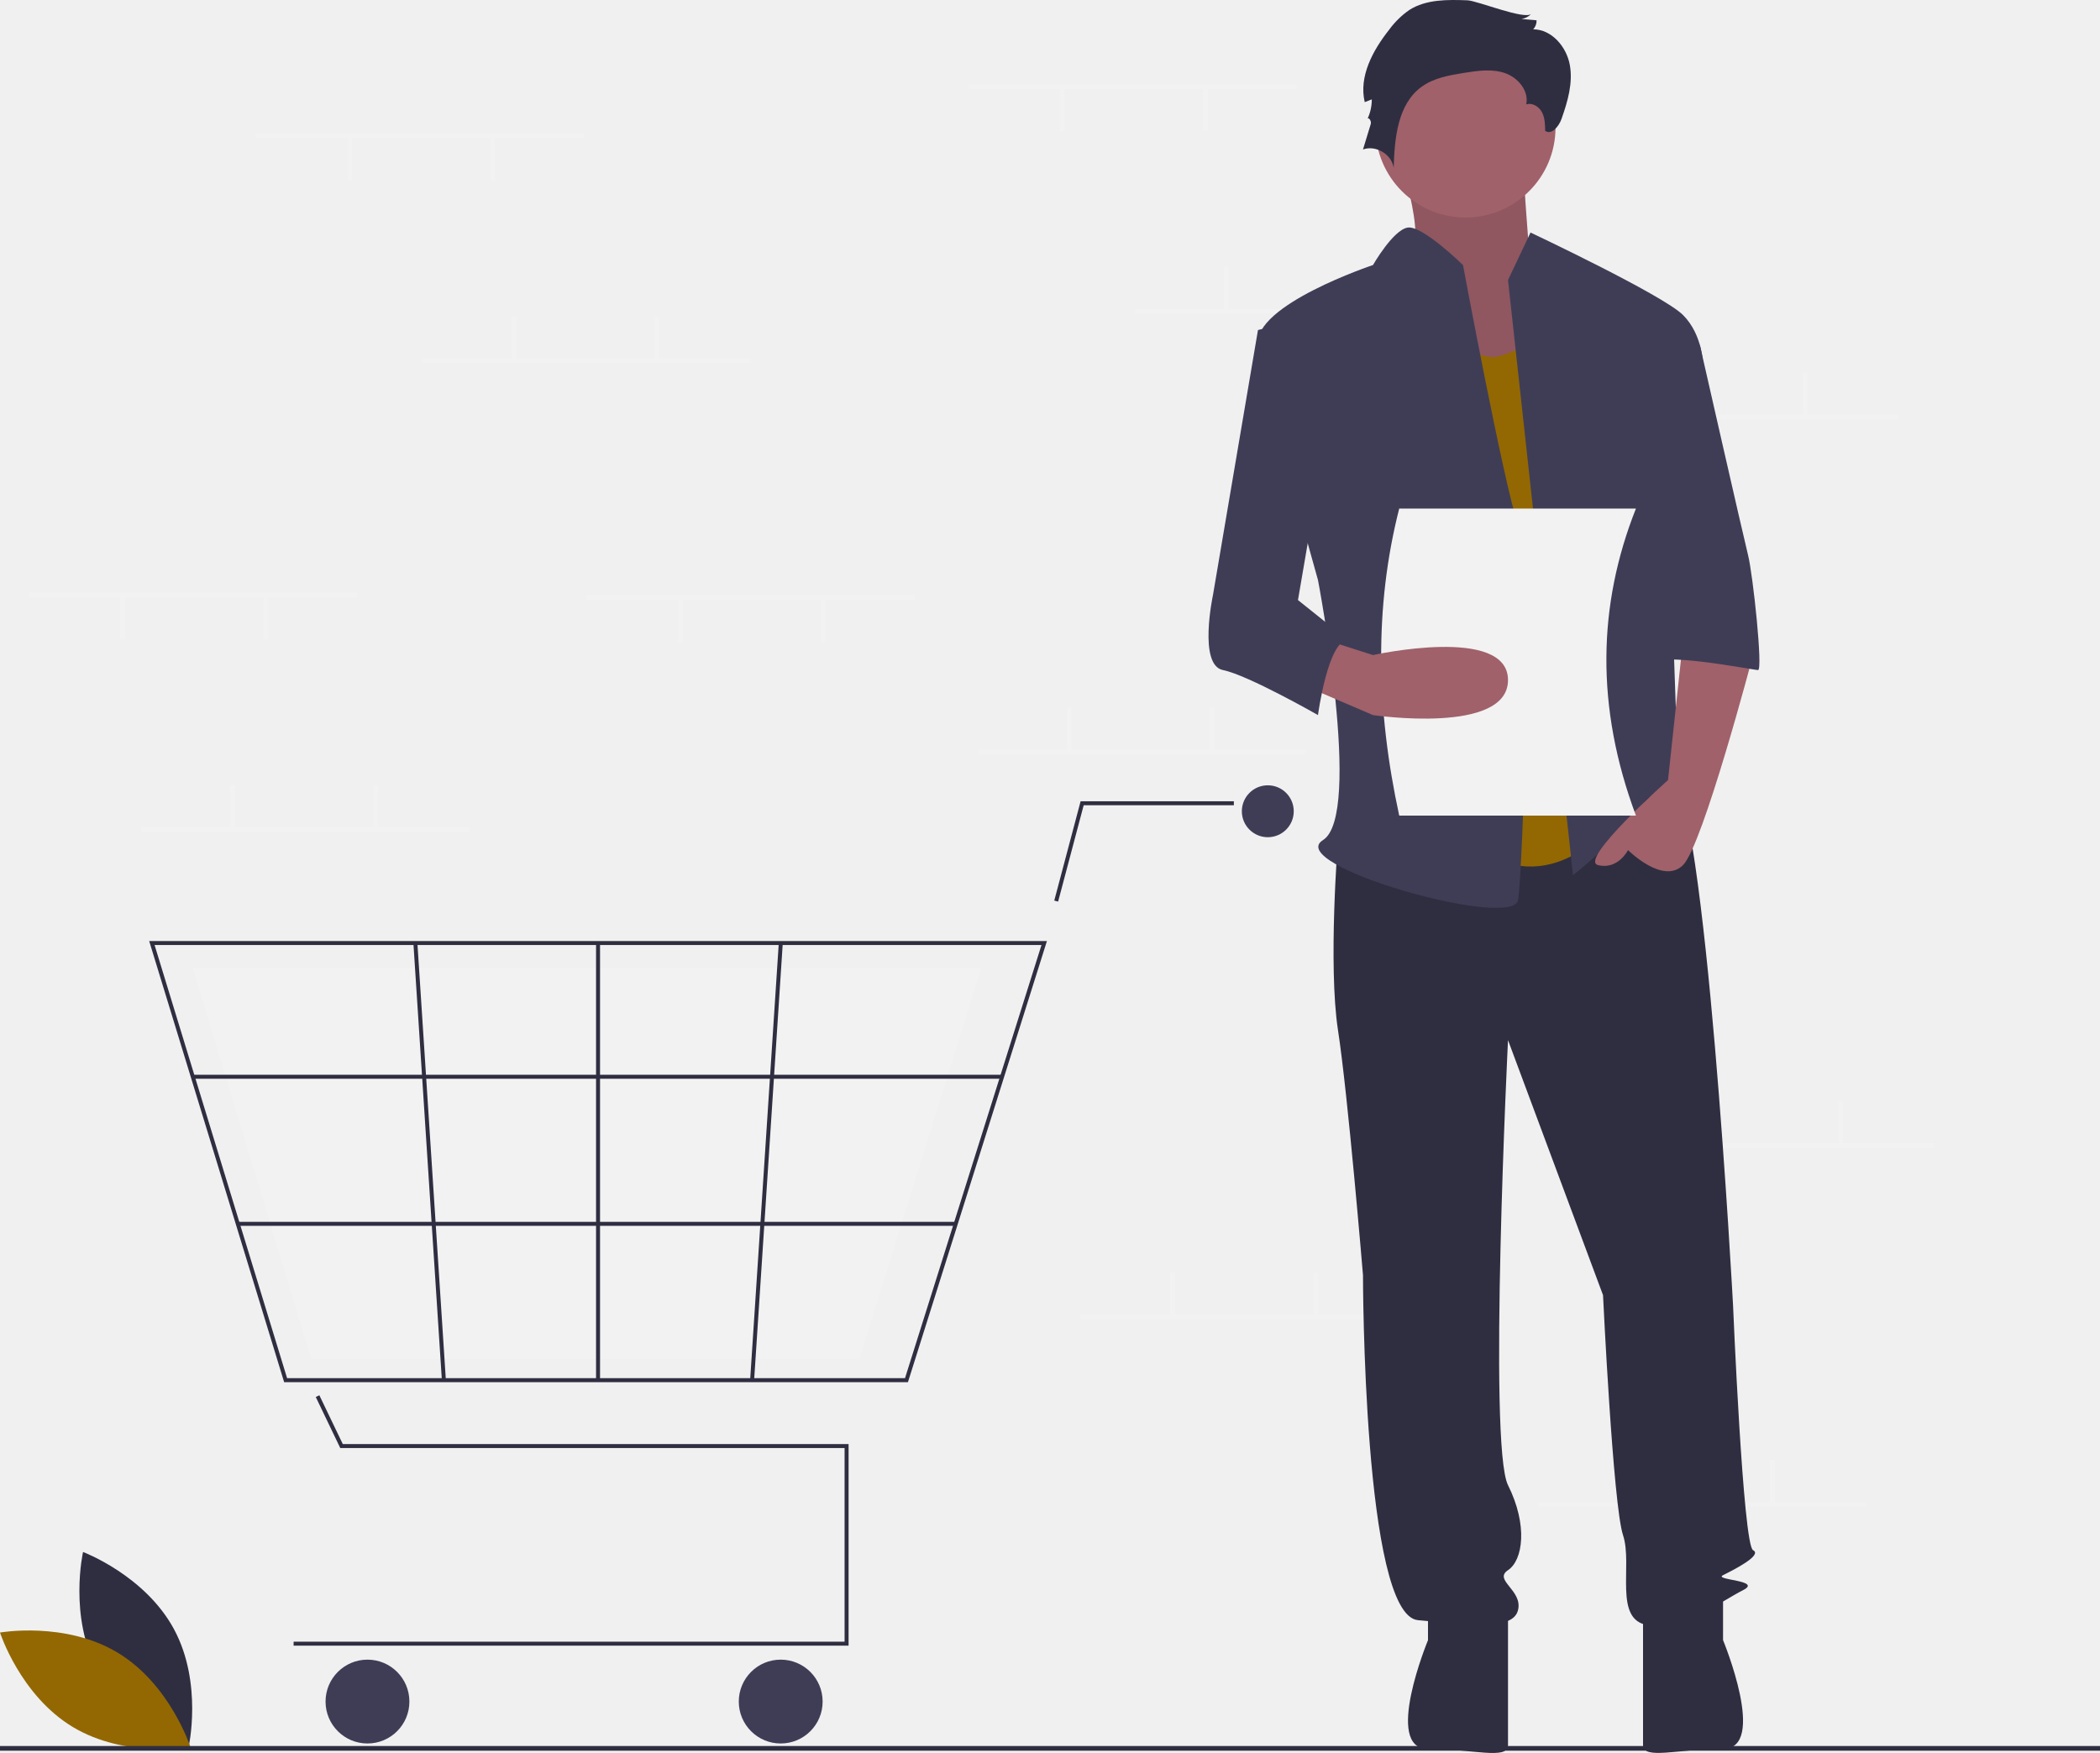
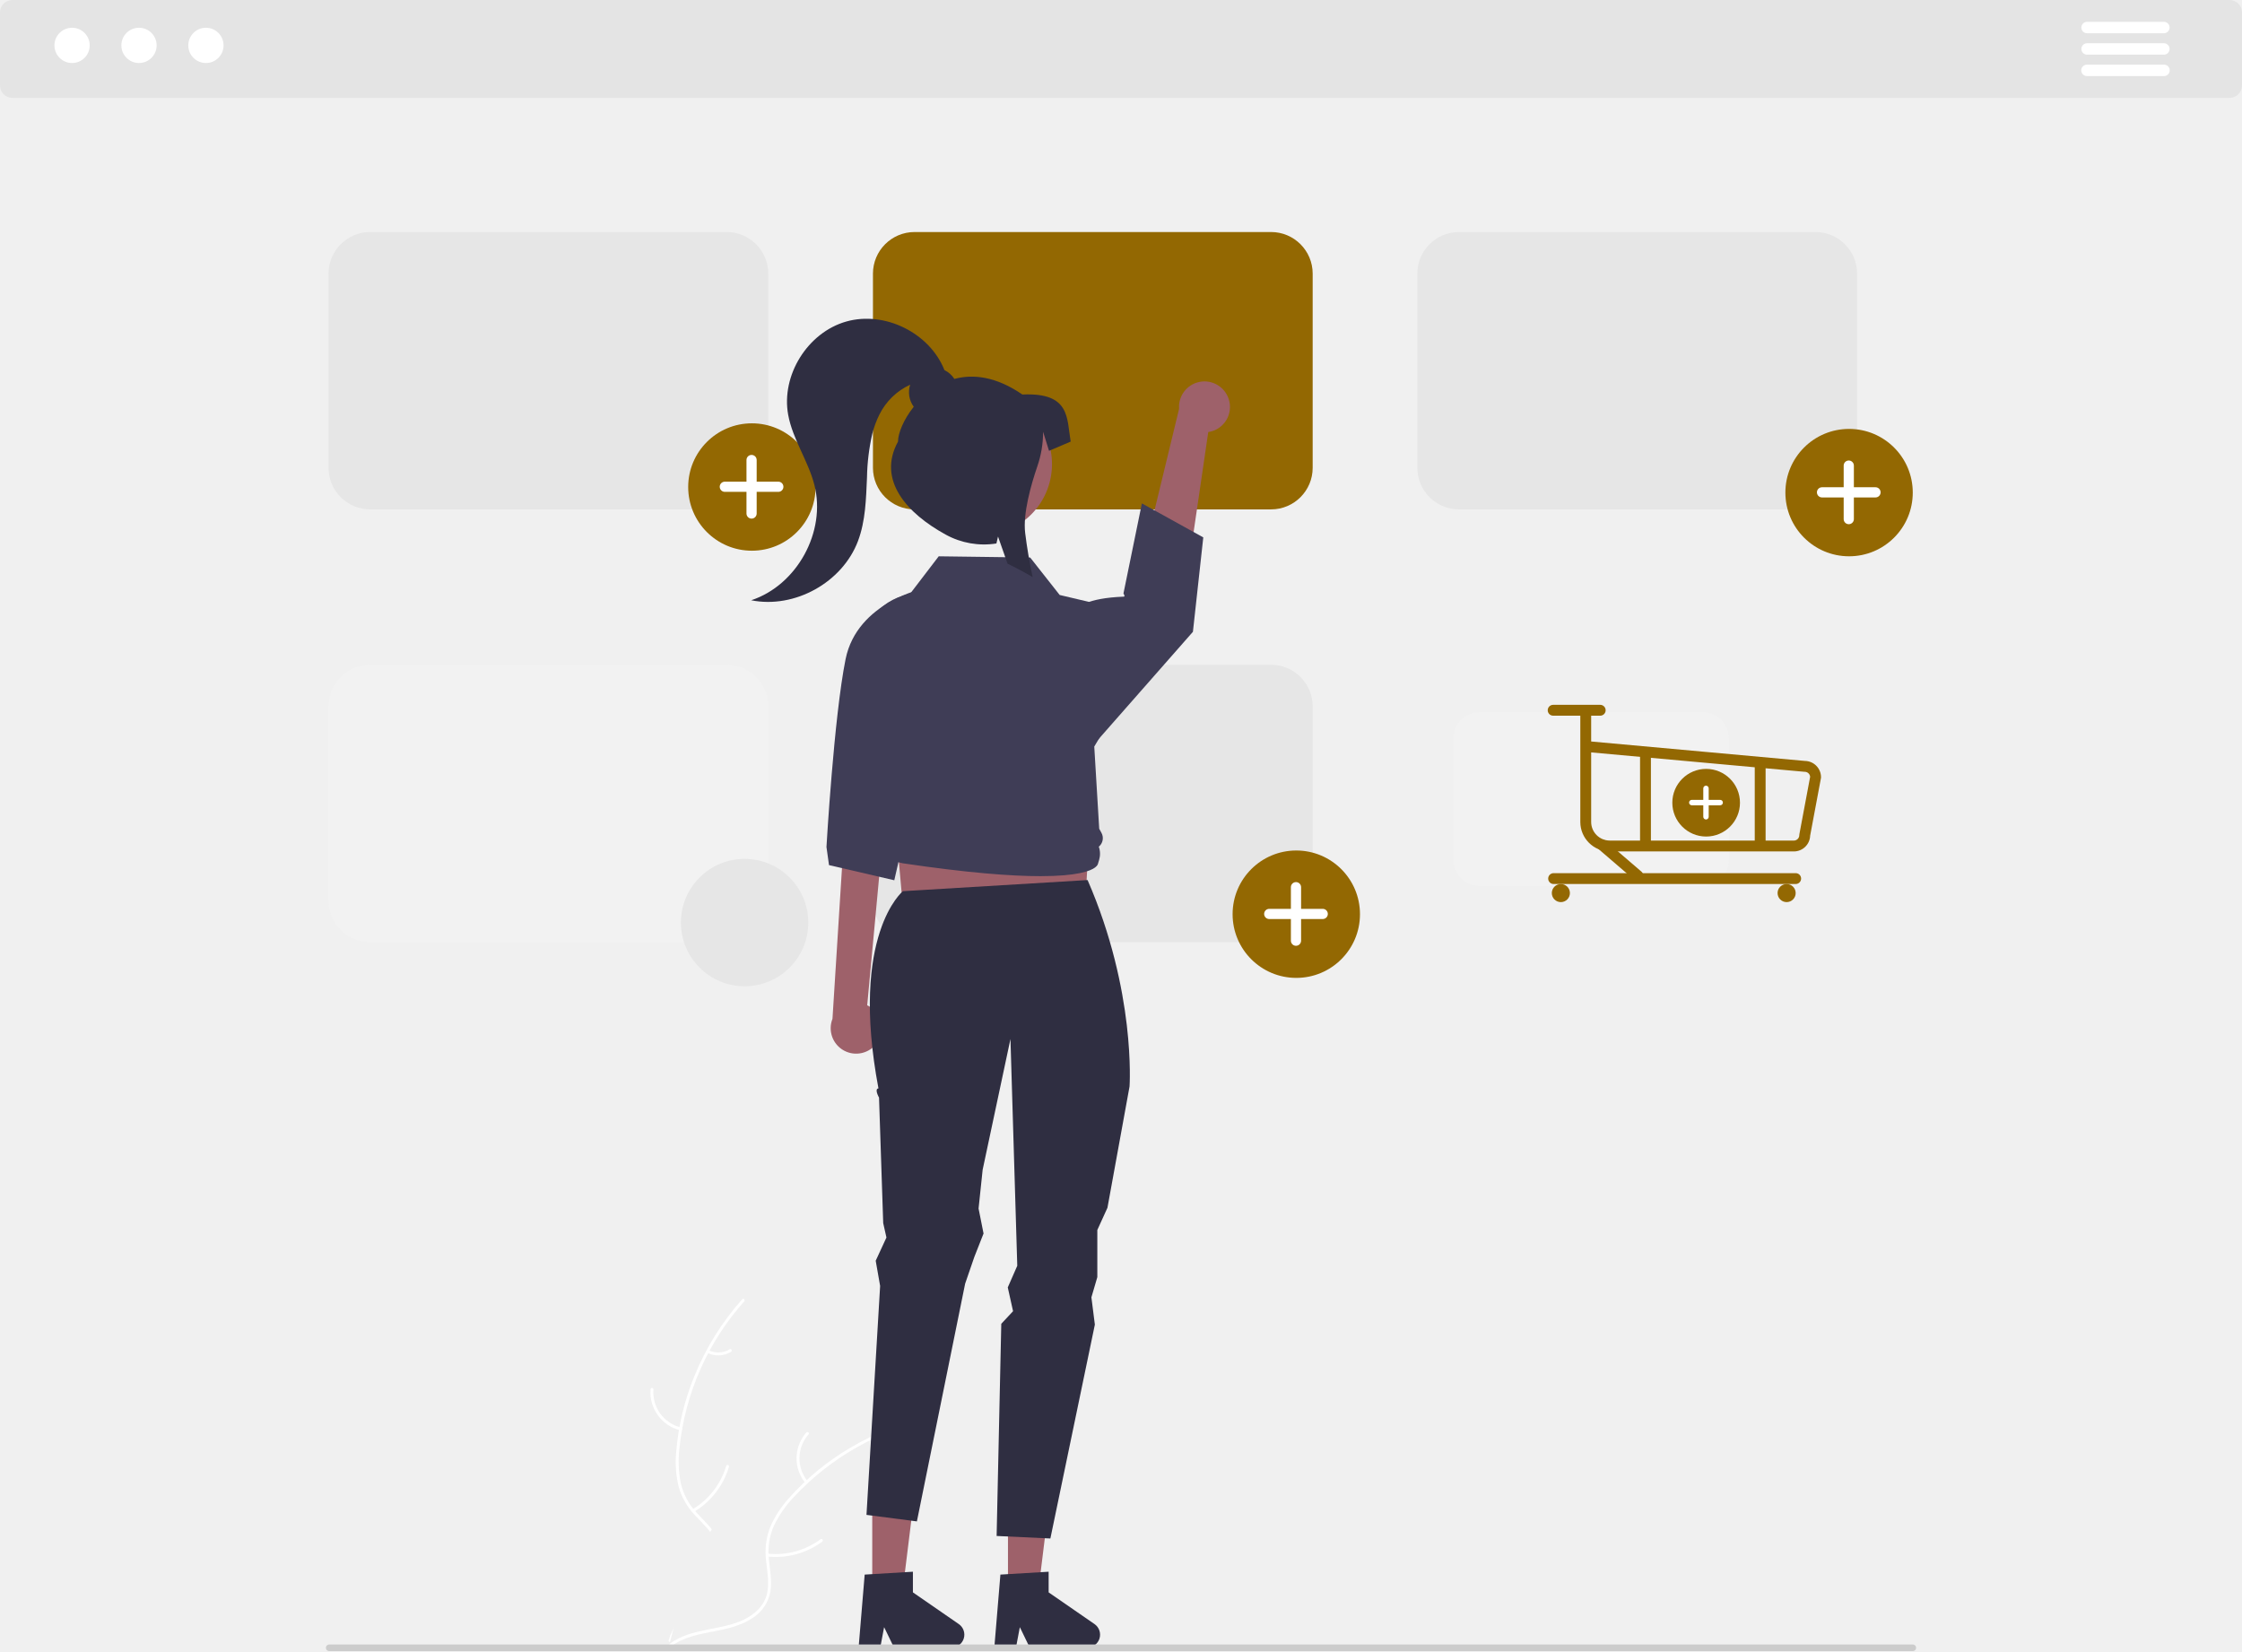
- <svg xmlns="http://www.w3.org/2000/svg" width="896" height="747.971" viewBox="0 0 896 747.971" role="img" artist="Katerina Limpitsouni" source="https://undraw.co/">
-   <path d="M193.634,788.752c12.428,23.049,38.806,32.944,38.806,32.944s6.227-27.475-6.201-50.524-38.806-32.944-38.806-32.944S181.206,765.703,193.634,788.752Z" transform="translate(-152 -76.01429)" fill="#2f2e41" />
-   <path d="M202.177,781.169c22.438,13.5,31.08,40.314,31.08,40.314s-27.738,4.927-50.177-8.573S152,772.596,152,772.596,179.738,767.67,202.177,781.169Z" transform="translate(-152 -76.01429)" fill="#936802" />
-   <rect x="413.248" y="35.908" width="140" height="2" fill="#f2f2f2" />
-   <rect x="513.249" y="37.408" width="2" height="18.5" fill="#f2f2f2" />
-   <rect x="452.248" y="37.408" width="2" height="18.5" fill="#f2f2f2" />
-   <rect x="484.248" y="131.908" width="140" height="2" fill="#f2f2f2" />
-   <rect x="522.249" y="113.908" width="2" height="18.5" fill="#f2f2f2" />
-   <rect x="583.249" y="113.908" width="2" height="18.5" fill="#f2f2f2" />
-   <rect x="670.249" y="176.908" width="140" height="2" fill="#f2f2f2" />
-   <rect x="708.249" y="158.908" width="2" height="18.5" fill="#f2f2f2" />
-   <rect x="769.249" y="158.908" width="2" height="18.5" fill="#f2f2f2" />
-   <rect x="656.249" y="640.908" width="140" height="2" fill="#f2f2f2" />
-   <rect x="694.249" y="622.908" width="2" height="18.5" fill="#f2f2f2" />
-   <rect x="755.249" y="622.908" width="2" height="18.5" fill="#f2f2f2" />
-   <rect x="417.248" y="319.908" width="140" height="2" fill="#f2f2f2" />
-   <rect x="455.248" y="301.908" width="2" height="18.5" fill="#f2f2f2" />
-   <rect x="516.249" y="301.908" width="2" height="18.5" fill="#f2f2f2" />
-   <rect x="461.248" y="560.908" width="140" height="2" fill="#f2f2f2" />
-   <rect x="499.248" y="542.908" width="2" height="18.5" fill="#f2f2f2" />
-   <rect x="560.249" y="542.908" width="2" height="18.5" fill="#f2f2f2" />
-   <rect x="685.249" y="487.908" width="140" height="2" fill="#f2f2f2" />
-   <rect x="723.249" y="469.908" width="2" height="18.5" fill="#f2f2f2" />
-   <rect x="784.249" y="469.908" width="2" height="18.5" fill="#f2f2f2" />
-   <polygon points="362.06 702.184 125.274 702.184 125.274 700.481 360.356 700.481 360.356 617.861 145.18 617.861 134.727 596.084 136.263 595.347 146.252 616.157 362.06 616.157 362.06 702.184" fill="#2f2e41" />
-   <circle cx="156.789" cy="726.033" r="17.887" fill="#3f3d56" />
-   <circle cx="333.101" cy="726.033" r="17.887" fill="#3f3d56" />
-   <circle cx="540.927" cy="346.153" r="11.073" fill="#3f3d56" />
-   <path d="M539.385,665.767H273.237L215.648,477.531H598.693l-.349,1.108Zm-264.889-1.704H538.136l58.234-184.83H217.951Z" transform="translate(-152 -76.01429)" fill="#2f2e41" />
-   <polygon points="366.61 579.958 132.842 579.958 82.26 413.015 418.701 413.015 418.395 413.998 366.61 579.958" fill="#f2f2f2" />
-   <polygon points="451.465 384.7 449.818 384.263 461.059 341.894 526.448 341.894 526.448 343.598 462.37 343.598 451.465 384.7" fill="#2f2e41" />
-   <rect x="82.258" y="458.584" width="345.293" height="1.704" fill="#2f2e41" />
-   <rect x="101.459" y="521.344" width="306.319" height="1.704" fill="#2f2e41" />
-   <rect x="254.314" y="402.368" width="1.704" height="186.533" fill="#2f2e41" />
-   <rect x="385.557" y="570.797" width="186.929" height="1.704" transform="translate(-274.7392 936.235) rotate(-86.24919)" fill="#2f2e41" />
-   <rect x="334.457" y="478.185" width="1.704" height="186.929" transform="translate(-188.4687 -52.99638) rotate(-3.729)" fill="#2f2e41" />
-   <rect y="745" width="896" height="2" fill="#2f2e41" />
-   <path d="M747.411,137.89s14.618,41.606,5.622,48.007S783.394,244.573,783.394,244.573l47.229-12.802-25.863-43.74s-3.373-43.74-3.373-50.141S747.411,137.89,747.411,137.89Z" transform="translate(-152 -76.01429)" fill="#a0616a" />
-   <path d="M747.411,137.89s14.618,41.606,5.622,48.007S783.394,244.573,783.394,244.573l47.229-12.802-25.863-43.74s-3.373-43.74-3.373-50.141S747.411,137.89,747.411,137.89Z" transform="translate(-152 -76.01429)" opacity="0.1" />
-   <path d="M722.874,434.468s-4.267,53.341,0,81.079,10.668,104.549,10.668,104.549,0,145.089,23.47,147.222,40.539,4.267,42.673-4.267-10.668-12.802-4.267-17.069,8.535-19.203,0-36.272,0-189.895,0-189.895l40.539,108.816s4.267,89.614,8.535,102.415-4.267,36.272,10.668,38.406,32.005-10.668,40.539-14.936-12.802-4.267-8.535-6.401,17.069-8.535,12.802-10.668-8.535-104.549-8.535-104.549S879.697,414.199,864.762,405.664s-24.537,6.166-24.537,6.166Z" transform="translate(-152 -76.01429)" fill="#2f2e41" />
-   <path d="M761.279,758.784v17.069s-19.203,46.399,0,46.399,34.138,4.808,34.138-1.593V763.051Z" transform="translate(-152 -76.01429)" fill="#2f2e41" />
-   <path d="M887.165,758.754v17.069s19.203,46.399,0,46.399-34.138,4.808-34.138-1.593V763.021Z" transform="translate(-152 -76.01429)" fill="#2f2e41" />
-   <circle cx="625.282" cy="54.408" r="38.406" fill="#a0616a" />
-   <path d="M765.547,201.9s10.668,32.005,27.738,25.604l17.069-6.401L840.225,425.934s-23.47,34.138-57.609,12.802S765.547,201.9,765.547,201.9Z" transform="translate(-152 -76.01429)" fill="#936802" />
-   <path d="M795.418,195.499l9.601-20.27s56.542,26.671,65.076,35.205,8.535,21.337,8.535,21.337l-14.936,53.341s4.267,117.351,4.267,121.618,14.936,27.738,4.267,19.203-12.802-17.069-21.337-4.267-27.738,27.738-27.738,27.738Z" transform="translate(-152 -76.01429)" fill="#3f3d56" />
-   <path d="M870.096,349.122l-6.401,59.742s-38.406,34.138-29.871,36.272,12.802-6.401,12.802-6.401,14.936,14.936,23.47,6.401S899.967,355.523,899.967,355.523Z" transform="translate(-152 -76.01429)" fill="#a0616a" />
-   <path d="M778.1,76.144c-8.514-.304-17.625-.455-24.804,4.133a36.313,36.313,0,0,0-8.572,8.392c-6.992,8.838-13.033,19.959-10.436,30.925l3.016-1.176a19.751,19.751,0,0,1-1.905,8.463c.425-1.235,1.847.762,1.466,2.011L733.543,139.792c5.462-2.002,12.257,2.052,13.088,7.81.38-12.661,1.693-27.18,11.964-34.593,5.18-3.739,11.735-4.88,18.042-5.894,5.818-.935,11.918-1.827,17.491.089s10.319,7.615,9.055,13.371c2.57-.885,5.444.906,6.713,3.309s1.337,5.237,1.375,7.955c2.739,1.936,5.856-1.908,6.973-5.071,2.62-7.424,4.949-15.327,3.538-23.073s-7.723-15.148-15.596-15.174a5.467,5.467,0,0,0,1.422-3.849l-6.489-.548a7.172,7.172,0,0,0,4.286-2.26C802.798,84.731,782.313,76.295,778.1,76.144Z" transform="translate(-152 -76.01429)" fill="#2f2e41" />
-   <path d="M776.215,189.098s-17.369-17.021-23.62-15.978S737.809,189.098,737.809,189.098s-51.208,17.069-49.074,34.138S714.339,323.518,714.339,323.518s19.203,100.282,2.134,110.95,81.079,38.406,83.213,25.604,6.401-140.821,0-160.024S776.215,189.098,776.215,189.098Z" transform="translate(-152 -76.01429)" fill="#3f3d56" />
-   <path d="M850.893,223.236h26.383S895.7,304.315,897.833,312.85s6.401,49.074,4.267,49.074-44.807-8.535-44.807-2.134Z" transform="translate(-152 -76.01429)" fill="#3f3d56" />
-   <path d="M850,424.014H749c-9.856-45.34-10.68-89.146,0-131H850C833.701,334.115,832.682,377.621,850,424.014Z" transform="translate(-152 -76.01429)" fill="#f2f2f2" />
-   <path d="M707.938,368.325,737.809,381.127s57.609,8.535,57.609-14.936-57.609-10.668-57.609-10.668L718.605,349.383Z" transform="translate(-152 -76.01429)" fill="#a0616a" />
-   <path d="M714.339,210.435l-25.604,6.401L669.532,329.919s-6.401,29.871,4.267,32.005S714.339,381.127,714.339,381.127s4.267-32.005,12.802-32.005L705.804,332.053,718.606,257.375Z" transform="translate(-152 -76.01429)" fill="#3f3d56" />
-   <rect x="60.248" y="352.908" width="140" height="2" fill="#f2f2f2" />
-   <rect x="98.249" y="334.908" width="2" height="18.5" fill="#f2f2f2" />
-   <rect x="159.249" y="334.908" width="2" height="18.5" fill="#f2f2f2" />
-   <rect x="109.249" y="56.908" width="140" height="2" fill="#f2f2f2" />
-   <rect x="209.249" y="58.408" width="2" height="18.5" fill="#f2f2f2" />
-   <rect x="148.249" y="58.408" width="2" height="18.5" fill="#f2f2f2" />
-   <rect x="250.249" y="253.908" width="140" height="2" fill="#f2f2f2" />
-   <rect x="350.248" y="255.408" width="2" height="18.5" fill="#f2f2f2" />
-   <rect x="289.248" y="255.408" width="2" height="18.5" fill="#f2f2f2" />
-   <rect x="12.248" y="252.908" width="140" height="2" fill="#f2f2f2" />
-   <rect x="112.249" y="254.408" width="2" height="18.5" fill="#f2f2f2" />
-   <rect x="51.248" y="254.408" width="2" height="18.5" fill="#f2f2f2" />
-   <rect x="180.249" y="152.908" width="140" height="2" fill="#f2f2f2" />
-   <rect x="218.249" y="134.908" width="2" height="18.5" fill="#f2f2f2" />
-   <rect x="279.248" y="134.908" width="2" height="18.5" fill="#f2f2f2" />
+ <svg xmlns="http://www.w3.org/2000/svg" width="803.052" height="591.375" viewBox="0 0 803.052 591.375" role="img" artist="Katerina Limpitsouni" source="https://undraw.co/">
+   <path d="M997.078,189.375H202.922a4.453,4.453,0,0,1-4.448-4.448v-26.166a4.453,4.453,0,0,1,4.448-4.448H997.078a4.453,4.453,0,0,1,4.448,4.448V184.927A4.453,4.453,0,0,1,997.078,189.375Z" transform="translate(-198.4738 -154.3125)" fill="#e4e4e4" />
+   <circle id="a35e044f-57c7-4e60-ba2c-0b63f07d3a91" data-name="a7a88a4d-66b2-4c09-a29b-e65e87e57a01" cx="25.815" cy="16.255" r="6.316" fill="#fff" />
+   <circle id="b8ca9947-3ca9-4995-aa34-7c8526cbf832" data-name="ecd091ab-fa27-42b2-b94f-bd1073aab054" cx="49.787" cy="16.255" r="6.316" fill="#fff" />
+   <circle id="a31b64b8-966e-40be-99c3-e775622dac5b" data-name="a332723e-32dc-4e13-8ae5-d2643a7feb7f" cx="73.76" cy="16.255" r="6.316" fill="#fff" />
+   <path d="M973.591,166.221H945.987a2.045,2.045,0,0,1,0-4.089h27.604a2.045,2.045,0,0,1,.008,4.089Z" transform="translate(-198.4738 -154.3125)" fill="#fff" />
+   <path d="M973.591,173.889H945.987a2.045,2.045,0,0,1,0-4.089h27.604a2.045,2.045,0,0,1,.008,4.089Z" transform="translate(-198.4738 -154.3125)" fill="#fff" />
+   <path d="M973.591,181.556H945.987a2.045,2.045,0,0,1,0-4.09h27.604a2.045,2.045,0,0,1,.008,4.09Z" transform="translate(-198.4738 -154.3125)" fill="#fff" />
+   <path d="M424.917,674.276c2.922-23.498,17.485-46.651,39.895-54.298a109.098,109.098,0,0,0,.005,74.904c3.444,9.315,8.244,19.316,5.004,28.704-2.015,5.841-6.946,10.311-12.457,13.105-5.511,2.794-11.628,4.126-17.668,5.432l-1.189.983C428.92,721.456,421.995,697.775,424.917,674.276Z" transform="translate(-198.4738 -154.3125)" fill="#f0f0f0" />
+   <path d="M465.034,620.423a93.25,93.25,0,0,0-23.182,52.481,40.156,40.156,0,0,0,.457,12.574,23.032,23.032,0,0,0,5.728,10.683c2.582,2.837,5.551,5.439,7.399,8.854a14.102,14.102,0,0,1,.689,11.513c-1.631,4.678-4.846,8.491-8.119,12.111-3.634,4.019-7.473,8.135-9.018,13.463-.187.646-1.178.317-.991-.327,2.688-9.27,11.686-14.535,15.977-22.884,2.002-3.896,2.843-8.419.966-12.531-1.642-3.596-4.701-6.283-7.34-9.132a24.577,24.577,0,0,1-5.99-10.237,37.123,37.123,0,0,1-.939-12.51,90.469,90.469,0,0,1,6.607-27.493A94.904,94.904,0,0,1,464.344,619.641c.446-.5,1.134.286.691.783Z" transform="translate(-198.4738 -154.3125)" fill="#fff" />
+   <path d="M442.134,666.589A13.991,13.991,0,0,1,431.484,651.933a.522.522,0,0,1,1.043.052,12.955,12.955,0,0,0,9.934,13.612C443.114,665.753,442.783,666.743,442.134,666.589Z" transform="translate(-198.4738 -154.3125)" fill="#fff" />
+   <path d="M446.539,694.895a26.965,26.965,0,0,0,12.042-15.53c.189-.645,1.18-.317.991.327a28.048,28.048,0,0,1-12.563,16.135C446.43,696.17,445.964,695.236,446.539,694.895Z" transform="translate(-198.4738 -154.3125)" fill="#fff" />
+   <path d="M452.334,637.954a7.919,7.919,0,0,0,7.505-.381c.574-.35,1.04.584.469.932a8.874,8.874,0,0,1-8.301.44.539.539,0,0,1-.332-.659A.524.524,0,0,1,452.334,637.954Z" transform="translate(-198.4738 -154.3125)" fill="#fff" />
+   <path d="M533.121,661.949c-.352.229-.704.458-1.057.696a104.292,104.292,0,0,0-13.335,10.411c-.326.291-.652.59-.969.89a109.948,109.948,0,0,0-23.878,32.687,106.772,106.772,0,0,0-5.849,15.132c-2.158,7.161-3.928,15.097-8.2,20.954a18.318,18.318,0,0,1-1.427,1.762H439.8c-.088-.044-.176-.079-.264-.123l-1.541.07c.062-.273.132-.555.194-.828.035-.159.079-.317.114-.476.026-.106.053-.211.071-.308.009-.035.018-.07.026-.097.018-.097.044-.185.062-.273q.581-2.365,1.198-4.73c0-.009,0-.009.009-.018a156.995,156.995,0,0,1,13.212-34.686c.176-.326.352-.661.546-.987a101.885,101.885,0,0,1,9.152-13.881,90.071,90.071,0,0,1,5.998-6.861,74.901,74.901,0,0,1,18.743-14.04c13.846-7.311,29.877-10.112,44.674-5.646C532.373,661.712,532.743,661.826,533.121,661.949Z" transform="translate(-198.4738 -154.3125)" fill="#f0f0f0" />
+   <path d="M533.035,662.439A93.25,93.25,0,0,0,482.928,690.386a40.157,40.157,0,0,0-7.205,10.314,23.032,23.032,0,0,0-1.858,11.978c.354,3.819,1.158,7.685.577,11.524a14.103,14.103,0,0,1-6.381,9.607c-4.119,2.753-8.981,3.862-13.774,4.782-5.321,1.021-10.865,1.997-15.306,5.32-.538.403-1.132-.456-.594-.858,7.727-5.783,18.082-4.569,26.535-8.652,3.944-1.905,7.338-5.01,8.316-9.424.854-3.86.029-7.847-.363-11.711a24.577,24.577,0,0,1,1.38-11.78,37.125,37.125,0,0,1,6.782-10.553,90.47,90.47,0,0,1,21.828-17.973,94.904,94.904,0,0,1,30.09-11.561c.657-.13.733.911.08,1.041Z" transform="translate(-198.4738 -154.3125)" fill="#fff" />
+   <path d="M486.955,685.512a13.99,13.99,0,0,1,.321-18.113c.445-.502,1.247.166.801.669a12.955,12.955,0,0,0-.264,16.85C488.241,685.435,487.38,686.026,486.955,685.512Z" transform="translate(-198.4738 -154.3125)" fill="#fff" />
+   <path d="M473.43,710.765a26.966,26.966,0,0,0,18.965-5.15c.54-.401,1.133.458.594.858a28.048,28.048,0,0,1-19.746,5.319C472.575,711.718,472.765,710.691,473.43,710.765Z" transform="translate(-198.4738 -154.3125)" fill="#fff" />
+   <path d="M512.339,668.791a7.919,7.919,0,0,0,6.222,4.214c.669.066.479,1.092-.186,1.027a8.874,8.874,0,0,1-6.893-4.647.539.539,0,0,1,.132-.726.524.524,0,0,1,.726.132Z" transform="translate(-198.4738 -154.3125)" fill="#fff" />
+   <path d="M458.767,336.757H331.041a14.904,14.904,0,0,1-14.887-14.888V252.304A14.903,14.903,0,0,1,331.041,237.417H458.767a14.903,14.903,0,0,1,14.887,14.887v69.565A14.904,14.904,0,0,1,458.767,336.757Z" transform="translate(-198.4738 -154.3125)" fill="#e6e6e6" />
+   <path d="M653.767,336.757H526.041a14.904,14.904,0,0,1-14.887-14.888V252.304A14.903,14.903,0,0,1,526.041,237.417H653.767a14.903,14.903,0,0,1,14.887,14.887v69.565A14.904,14.904,0,0,1,653.767,336.757Z" transform="translate(-198.4738 -154.3125)" fill="#936802" />
+   <path d="M848.767,336.757H721.041a14.904,14.904,0,0,1-14.887-14.888V252.304A14.903,14.903,0,0,1,721.041,237.417H848.767a14.903,14.903,0,0,1,14.887,14.887v69.565A14.904,14.904,0,0,1,848.767,336.757Z" transform="translate(-198.4738 -154.3125)" fill="#e6e6e6" />
+   <path d="M458.767,491.757H331.041a14.904,14.904,0,0,1-14.887-14.888V407.304A14.903,14.903,0,0,1,331.041,392.417H458.767a14.903,14.903,0,0,1,14.887,14.887v69.565A14.904,14.904,0,0,1,458.767,491.757Z" transform="translate(-198.4738 -154.3125)" fill="#f2f2f2" />
+   <path d="M653.767,491.757H526.041a14.904,14.904,0,0,1-14.887-14.888V407.304A14.903,14.903,0,0,1,526.041,392.417H653.767a14.903,14.903,0,0,1,14.887,14.887v69.565A14.904,14.904,0,0,1,653.767,491.757Z" transform="translate(-198.4738 -154.3125)" fill="#e6e6e6" />
+   <g id="e3e4f7c8-e232-44d3-85d4-7e764218aef0" data-name="aa405d94-515b-444f-88dd-2c52df39214d">
+     <circle id="fcc64bf3-a6e1-406f-af2a-c5c9529d985b" data-name="ede3a9f0-5e02-4455-ac7e-751a5f8c3692" cx="464.312" cy="327.433" r="22.812" fill="#936802" />
+     <path id="a515bf60-7ad9-4961-925b-281b4504c434-112" data-name="ba039ca8-d148-45ed-9781-bacb7304e881" d="M672.258,479.83h-7.756v-7.756a1.825,1.825,0,0,0-1.825-1.825h0a1.825,1.825,0,0,0-1.825,1.825v7.756h-7.756a1.825,1.825,0,0,0-1.825,1.825h0a1.825,1.825,0,0,0,1.825,1.825h7.756v7.756a1.825,1.825,0,0,0,1.825,1.825h0a1.825,1.825,0,0,0,1.825-1.825V483.48h7.756a1.825,1.825,0,0,0,1.825-1.825h0a1.825,1.825,0,0,0-1.825-1.825h0Z" transform="translate(-198.4738 -154.3125)" fill="#fff" />
+   </g>
+   <g id="e103fff6-fe82-4519-942e-bf1bf1b0aca3" data-name="bbf41f8a-587e-4352-8304-6d86282586e3">
+     <circle id="add300b1-303e-47da-8a54-54886e1d1e76" data-name="e4c91425-bc08-43ed-9b2d-9a6452dd6ab0" cx="662.312" cy="176.433" r="22.812" fill="#936802" />
+     <path id="ac71a829-1528-4702-ba68-9cb7b8b12af7-113" data-name="b08e8960-896e-4763-a2dc-6c3da3e5d175" d="M870.258,328.83h-7.756v-7.756a1.825,1.825,0,0,0-1.825-1.825h0a1.825,1.825,0,0,0-1.825,1.825v7.756h-7.756a1.825,1.825,0,0,0-1.825,1.825h0a1.825,1.825,0,0,0,1.825,1.825h7.756v7.756a1.825,1.825,0,0,0,1.825,1.825h0a1.825,1.825,0,0,0,1.825-1.825V332.48h7.756a1.825,1.825,0,0,0,1.825-1.825h0a1.825,1.825,0,0,0-1.825-1.825h0Z" transform="translate(-198.4738 -154.3125)" fill="#fff" />
+   </g>
+   <g id="eec1f109-4866-4d4c-80db-d160015753dd" data-name="b77ad267-181d-433f-b31f-af61e58bf4a6">
+     <circle id="ad2802dd-75a3-400f-a980-dd7e255328e3" data-name="e8aef769-5476-47e9-8295-ae809767f9aa" cx="269.312" cy="174.433" r="22.812" fill="#936802" />
+     <path id="a152d324-d2c4-475a-92fe-001d0469b5e0-114" data-name="efbebd4e-dbd2-4103-8d2c-f0ca8346a3bf" d="M477.258,326.83h-7.756v-7.756a1.825,1.825,0,0,0-1.825-1.825h0a1.825,1.825,0,0,0-1.825,1.825h0v7.756h-7.756a1.825,1.825,0,0,0-1.825,1.825h0a1.825,1.825,0,0,0,1.825,1.825h7.756v7.756a1.825,1.825,0,0,0,1.825,1.825h0a1.825,1.825,0,0,0,1.825-1.825V330.48h7.756a1.825,1.825,0,0,0,1.825-1.825h0a1.825,1.825,0,0,0-1.825-1.825h0Z" transform="translate(-198.4738 -154.3125)" fill="#fff" />
+   </g>
+   <path d="M638.576,297.232a9.07,9.07,0,0,1-7.321,11.824l-10.548,72.001-17.303-8.451,17.404-71.87a9.119,9.119,0,0,1,17.768-3.504Z" transform="translate(-198.4738 -154.3125)" fill="#9e616a" />
+   <path d="M512.589,527.832a9.07,9.07,0,0,0-3.492-13.462l7.116-76.586-14.905,7.64-4.654,73.801a9.119,9.119,0,0,0,15.934,8.607Z" transform="translate(-198.4738 -154.3125)" fill="#9e616a" />
+   <polygon points="324.298 334.784 388.259 332.324 391.949 265.903 318.148 265.903 324.298 334.784" fill="#9e616a" />
+   <polygon points="312.427 569.355 323.357 569.354 328.556 527.197 312.425 527.197 312.427 569.355" fill="#9e616a" />
+   <path d="M508.19,718.276l17.278-1.031v7.403l16.426,11.345a4.624,4.624,0,0,1-2.627,8.429H518.697l-3.546-7.322-1.384,7.322h-7.756Z" transform="translate(-198.4738 -154.3125)" fill="#2f2e41" />
+   <polygon points="361.041 569.355 371.971 569.354 377.17 527.197 361.039 527.197 361.041 569.355" fill="#9e616a" />
+   <path d="M521.884,473.504s-19.138,15.45-8.763,70.628c-1.58.188.209,3.302.209,3.302l1.497,44.96,1.157,5.153-3.846,8.315,1.586,9.034-4.888,81.992,18.057,2.335L544.173,614.079l3.291-9.573,3.301-8.391-1.781-8.948,1.46-13.888,9.962-46.829,2.439,81.218-3.403,7.754,1.894,8.512-4.219,4.518-1.667,75.99,19.254.901,15.931-76.603-1.235-9.775,2.119-7.228V594.854l3.63-7.968,7.914-43.448s2.387-33.958-15.032-73.919Z" transform="translate(-198.4738 -154.3125)" fill="#2f2e41" />
+   <path d="M529.684,365.013s-24.172,4.78-28.337,25.395-6.845,67.263-6.845,67.263l.912,6.496,23.382,5.422,14.924-65.363Z" transform="translate(-198.4738 -154.3125)" fill="#3f3d56" />
+   <path d="M584.847,371.971s2.45-3.433,16.171-3.963c.565-.022-.135-1.143-.135-1.143l6.599-32.253,21.991,12.175-3.712,33.813L589.625,421.702Z" transform="translate(-198.4738 -154.3125)" fill="#3f3d56" />
+   <path d="M571.14,468.122c-10.353.001-25.936-1.142-49.396-4.625a7.165,7.165,0,0,1-6.014-5.999,5.424,5.424,0,0,1-.911-6.16l.022-.043-.532-.626a5.801,5.801,0,0,1-.387-7.011l-7.265-51.975a21.896,21.896,0,0,1,15.228-24.021l2.682-.835,10.142-13.266.2.002,32.561.433,10.567,13.418,17.081,4.028.044.26,3.966,22.914c2.062,11.918-2.668,16.606-8.706,27.086l1.772,29.434.804,1.461a3.959,3.959,0,0,1-.948,4.968,7.712,7.712,0,0,1,.105,4.772l-.418,1.381c.001.04-.111.601-1.013,1.286C589.099,466.239,584.43,468.122,571.14,468.122Z" transform="translate(-198.4738 -154.3125)" fill="#3f3d56" />
+   <path d="M556.804,718.276l17.278-1.031v7.403l16.426,11.345a4.624,4.624,0,0,1-2.627,8.429H567.311l-3.546-7.322-1.384,7.322h-7.756Z" transform="translate(-198.4738 -154.3125)" fill="#2f2e41" />
+   <circle cx="549.754" cy="320.563" r="25.527" transform="matrix(0.16018, -0.98709, 0.98709, 0.16018, -53.20484, 657.5572)" fill="#9e616a" />
+   <path d="M564.68,295.618c-9.356-6.435-17.595-7.415-24.363-5.59a8.897,8.897,0,0,0-3.559-3.16c-5.278-13.3-21.342-21.287-35.127-17.405-13.874,3.908-23.448,19.277-20.837,33.453,1.618,8.787,7.148,16.396,9.372,25.049,4.306,16.751-6.198,35.94-22.629,41.34,15.558,3.124,32.683-6.379,38.264-21.233,2.711-7.215,2.874-15.092,3.219-22.792a75.564,75.564,0,0,1,1.943-15.783,33.722,33.722,0,0,1,2.512-6.72A22.997,22.997,0,0,1,524.481,292.099a8.778,8.778,0,0,0,1.282,7.903c-3.648,4.571-5.635,9.513-5.635,12.473-7.579,13.853,3.259,25.751,17.112,33.331a28.381,28.381,0,0,0,18.133,3.161l.58-2.474.785,2.229,2.621,7.471q4.536,2.194,8.993,4.811c-1.129-5.301-2.042-10.593-2.671-15.767-.87-7.042,2.163-17.526,4.351-23.901a37.632,37.632,0,0,0,2.06-12.213v-.182l2.13,6.843,7.756-3.308C580.536,304.199,581.979,294.803,564.68,295.618Z" transform="translate(-198.4738 -154.3125)" fill="#2f2e41" />
+   <path d="M883.647,745.688H316.353a1.191,1.191,0,0,1,0-2.381H883.647a1.191,1.191,0,0,1,0,2.381Z" transform="translate(-198.4738 -154.3125)" fill="#ccc" />
+   <circle id="aeef577c-289f-4c95-850d-f6939249b5af" data-name="e4c91425-bc08-43ed-9b2d-9a6452dd6ab0" cx="266.704" cy="330.431" r="22.812" fill="#e6e6e6" />
+   <path d="M808.413,471.633H728.4a9.337,9.337,0,0,1-9.326-9.326V418.728a9.336,9.336,0,0,1,9.326-9.326h80.013a9.336,9.336,0,0,1,9.326,9.326v43.579A9.337,9.337,0,0,1,808.413,471.633Z" transform="translate(-198.4738 -154.3125)" fill="#f2f2f2" />
+   <g id="a3c861bb-19cc-462b-bc3a-1f29faec5e60" data-name="bc9af32e-f7cd-4c85-a4cc-5543d455b8de">
+     <circle id="a24c8b8a-c30a-477e-8412-dbddb638fe0a" data-name="b56288f5-6382-4006-aaf1-aded98dde780" cx="611.118" cy="287.504" r="12.115" fill="#936802" />
+     <path id="ac585bde-7a48-4e1f-a3d4-d671a5b024fe-115" data-name="b9aaef6b-2cfc-46ac-8dc0-30fdc28925de" d="M814.622,440.799h-4.119v-4.119a.969.969,0,0,0-.969-.969h0a.969.969,0,0,0-.969.969v4.119H804.446a.969.969,0,0,0-.969.969v0h0a.969.969,0,0,0,.969.969h4.119v4.119a.969.969,0,0,0,.969.969h0a.969.969,0,0,0,.969-.969v-4.119h4.119a.969.969,0,0,0,.969-.969v0h0a.969.969,0,0,0-.969-.969Z" transform="translate(-198.4738 -154.3125)" fill="#fff" />
+   </g>
+   <path d="M841.011,459.266h-65.938a10.568,10.568,0,0,1-10.556-10.556V409.35a1.945,1.945,0,0,1,3.89,0v10.541l76.591,6.962a5.841,5.841,0,0,1,5.737,5.834,1.946,1.946,0,0,1-.033.358l-3.86,20.585A5.841,5.841,0,0,1,841.011,459.266Zm-72.604-35.469V448.71a6.674,6.674,0,0,0,6.666,6.666h65.938a1.947,1.947,0,0,0,1.945-1.945,1.946,1.946,0,0,1,.033-.358l3.851-20.536a1.947,1.947,0,0,0-1.939-1.795c-.059,0-.117-.003-.176-.008Z" transform="translate(-198.4738 -154.3125)" fill="#936802" />
+   <circle cx="559.078" cy="319.863" r="3.241" fill="#936802" />
+   <circle cx="639.944" cy="319.863" r="3.241" fill="#936802" />
+   <path d="M841.659,470.934H754.958a1.945,1.945,0,0,1,0-3.89h86.701a1.945,1.945,0,0,1,0,3.89Z" transform="translate(-198.4738 -154.3125)" fill="#936802" />
+   <path d="M771.648,410.647H754.793a1.945,1.945,0,0,1,0-3.89H771.648a1.945,1.945,0,0,1,0,3.89Z" transform="translate(-198.4738 -154.3125)" fill="#936802" />
+   <path d="M785.169,469.944a1.937,1.937,0,0,1-1.266-.47l-12.783-10.985a1.945,1.945,0,1,1,2.535-2.95L786.437,466.524a1.945,1.945,0,0,1-1.268,3.42Z" transform="translate(-198.4738 -154.3125)" fill="#936802" />
+   <path d="M787.862,458.071a1.945,1.945,0,0,1-1.945-1.945V424.908a1.945,1.945,0,0,1,3.89,0v31.218a1.945,1.945,0,0,1-1.945,1.945Z" transform="translate(-198.4738 -154.3125)" fill="#936802" />
+   <path d="M828.944,458.071a1.945,1.945,0,0,1-1.945-1.945V427.501a1.945,1.945,0,0,1,3.89,0v28.625a1.945,1.945,0,0,1-1.945,1.945Z" transform="translate(-198.4738 -154.3125)" fill="#936802" />
</svg>
